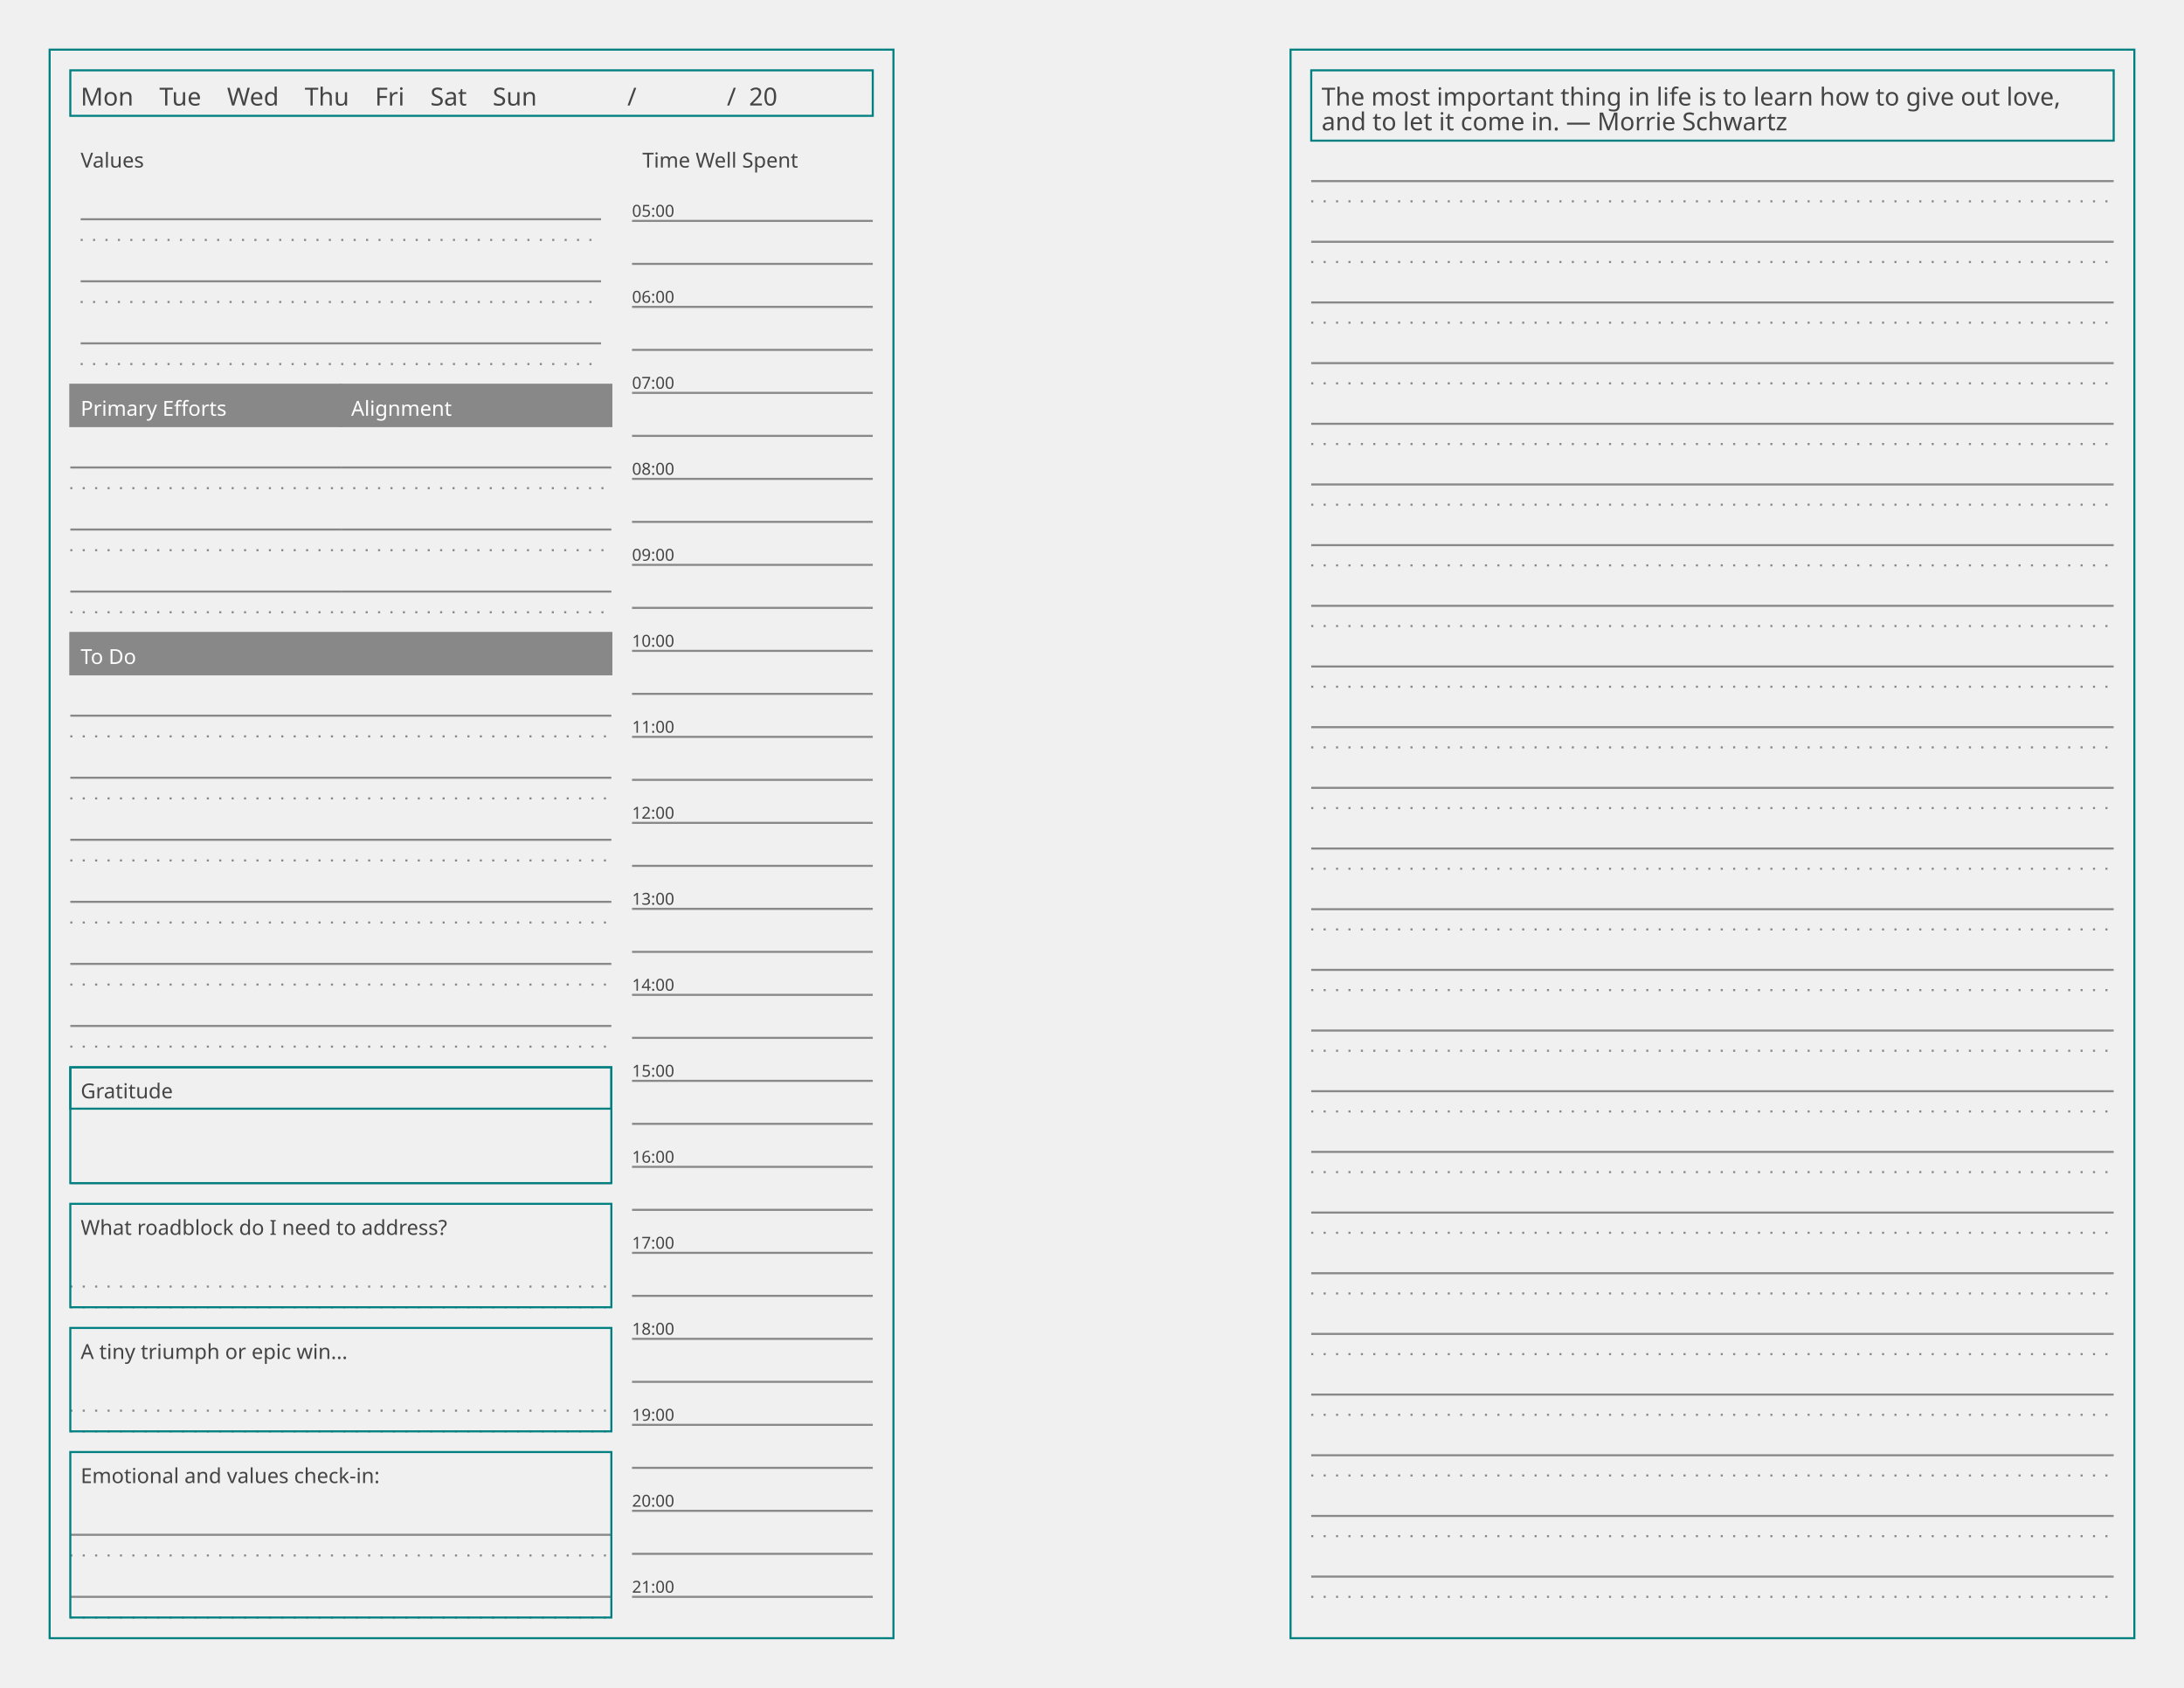
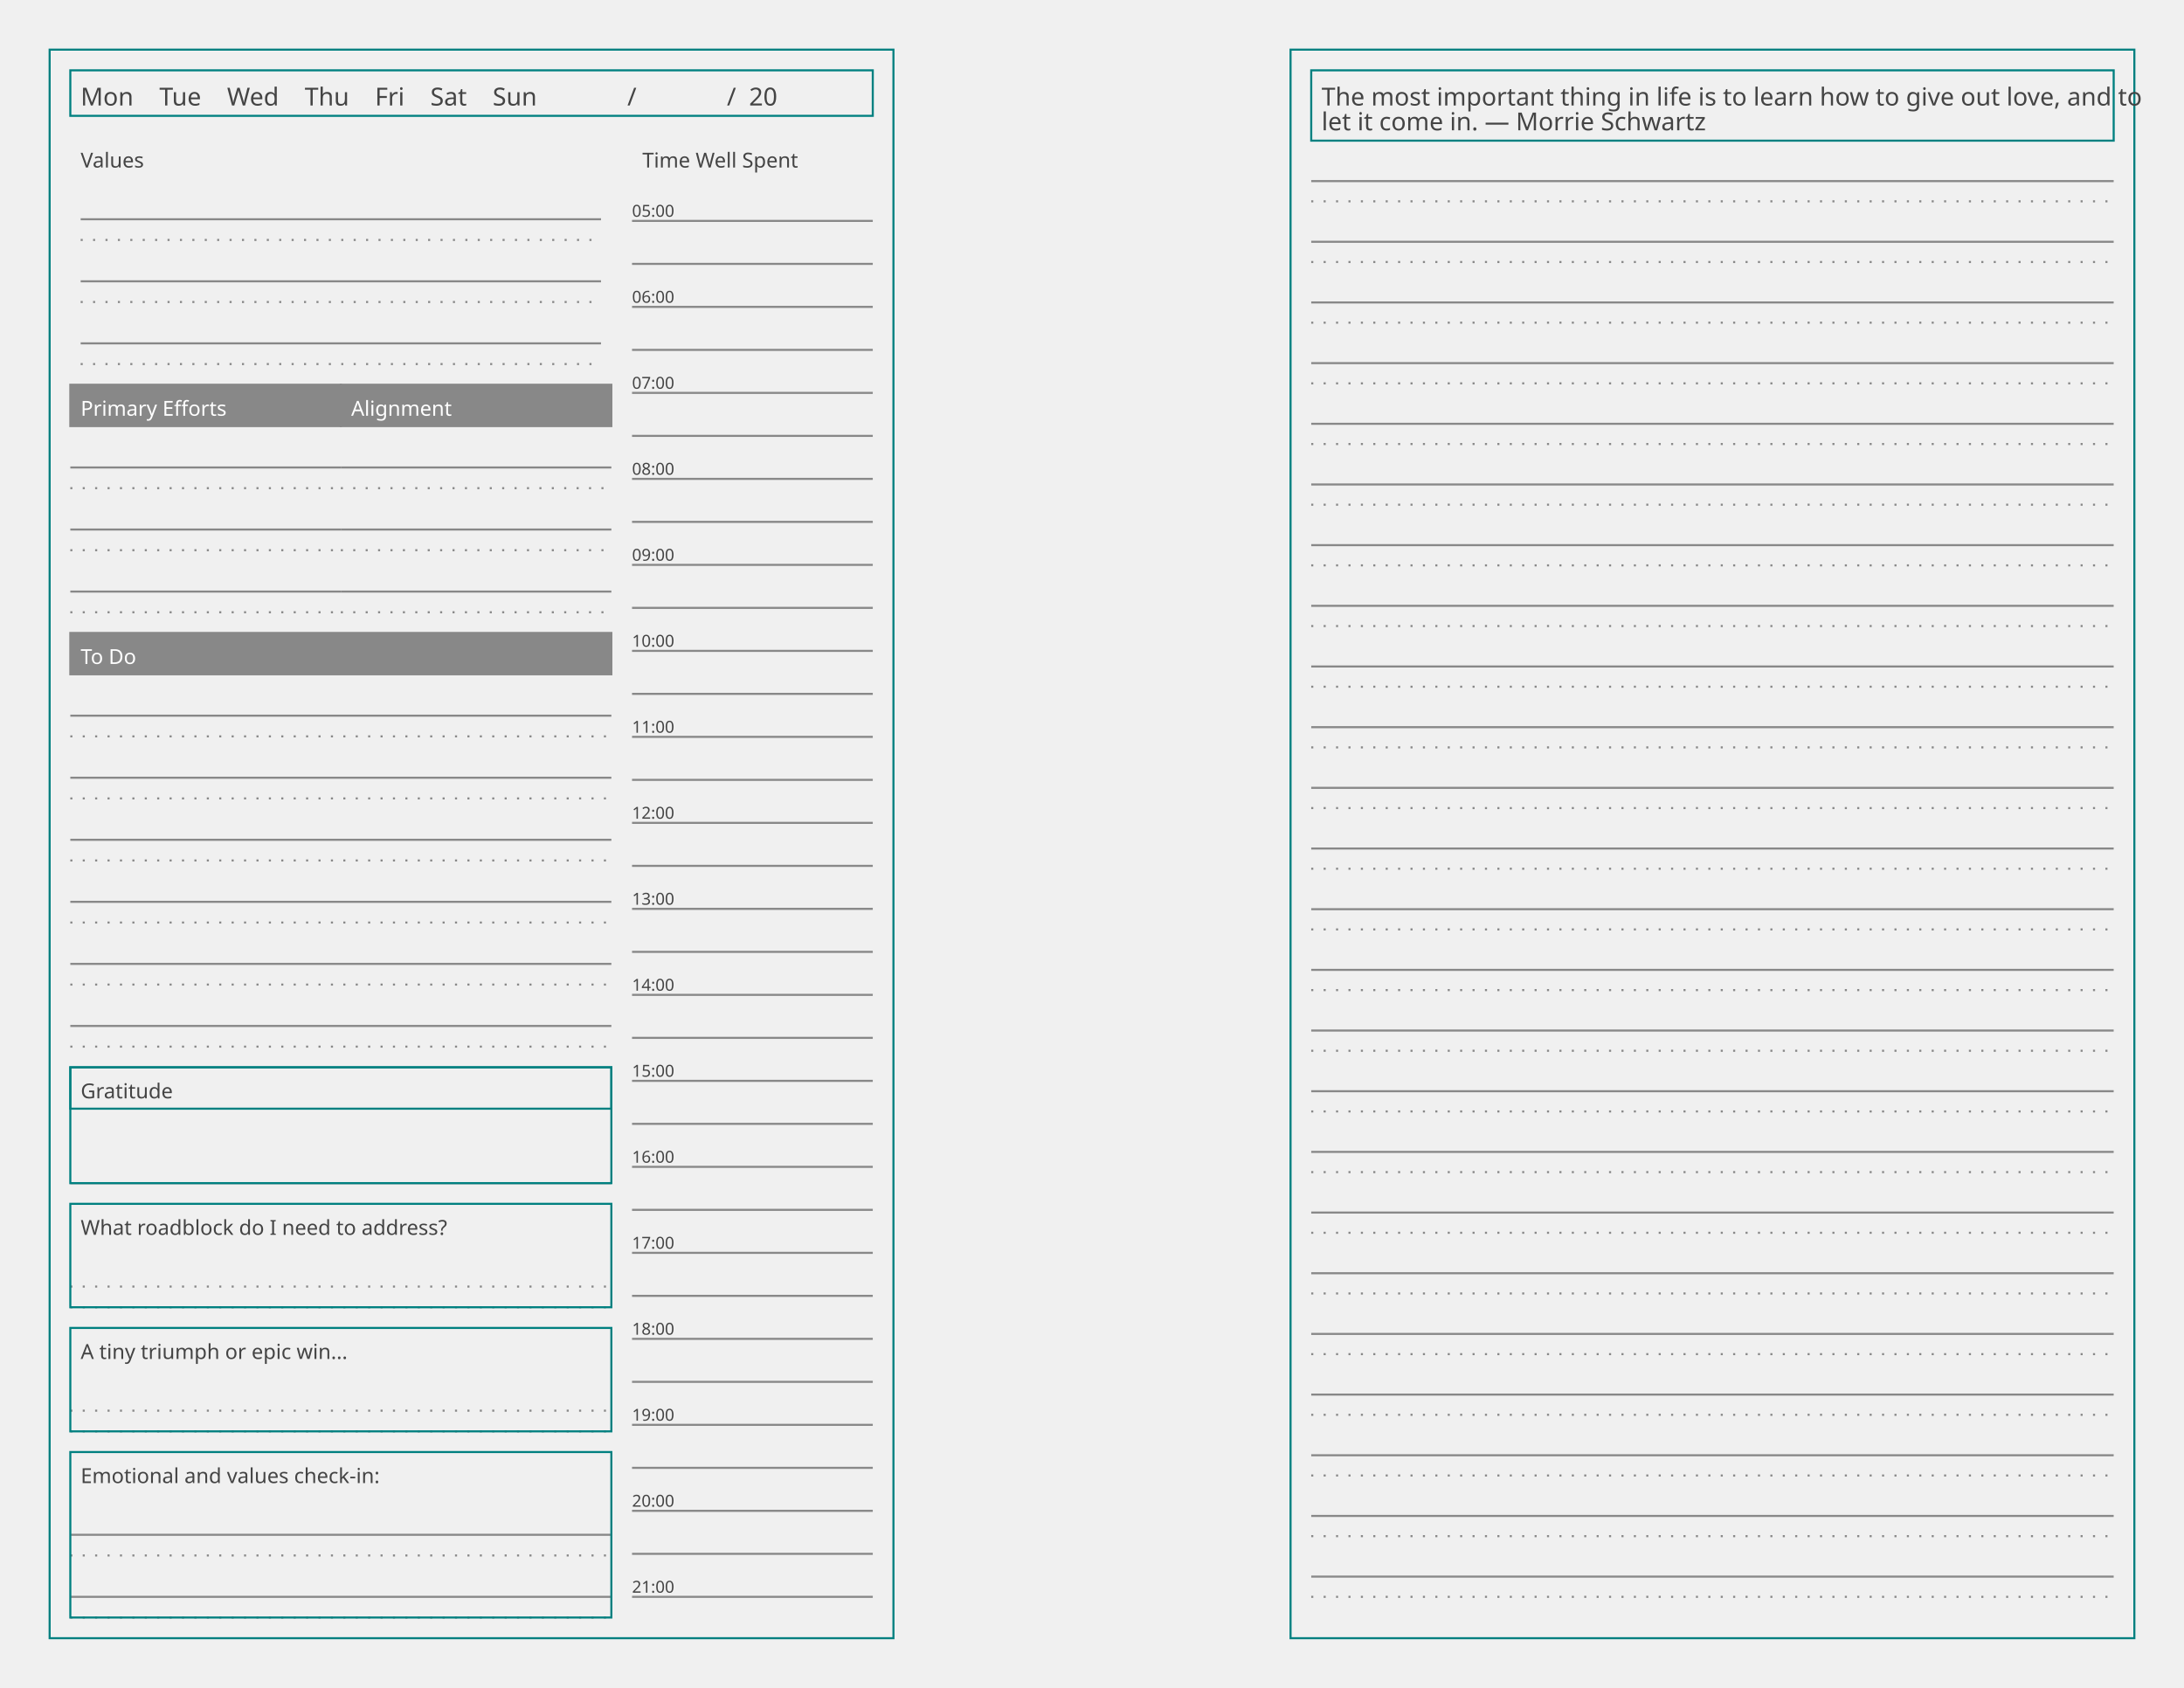
<svg xmlns="http://www.w3.org/2000/svg" baseProfile="tiny" height="8.5in" version="1.2" width="11in">
  <defs />
  <g transform="translate(24.0, 24.0)">
    <rect fill="none" height="768.0" stroke="#008080" width="408.0" x="0" y="0" />
    <g transform="translate(10, 10)">
      <rect fill="none" height="22" stroke="#008080" stroke-width="1" width="388.0" x="0" y="0" />
      <text alignment-baseline="text-after-edge" fill="#444444" font-family="Trebuchet MS" font-size="12" text-anchor="start" transform="translate(5,17)">Mon    Tue    Wed    Thu    Fri    Sat    Sun              /              /  20          </text>
    </g>
    <g transform="translate(10, 32)">
      <g transform="translate(0,10)">
        <g>
          <g transform="translate(0,0)">
            <text alignment-baseline="text-after-edge" fill="#444444" font-family="Ubuntu Mono" font-size="10" text-anchor="start" transform="translate(5,15)">Values</text>
          </g>
          <g transform="translate(0,20)">
            <g>
              <line stroke="#888888" stroke-dasharray="1,5" stroke-width="1" transform="translate(5,30.0)" x1="0" x2="251.6" y1="0" y2="0" />
              <line stroke="#888888" stroke-dasharray="1,5" stroke-width="1" transform="translate(5,60.0)" x1="0" x2="251.6" y1="0" y2="0" />
              <line stroke="#888888" stroke-dasharray="1,5" stroke-width="1" transform="translate(5,90.0)" x1="0" x2="251.6" y1="0" y2="0" />
            </g>
            <g>
              <line stroke="#888888" stroke-dasharray="1,0" stroke-width="1" transform="translate(5,20.0)" x1="0" x2="251.6" y1="0" y2="0" />
              <line stroke="#888888" stroke-dasharray="1,0" stroke-width="1" transform="translate(5,50.0)" x1="0" x2="251.6" y1="0" y2="0" />
              <line stroke="#888888" stroke-dasharray="1,0" stroke-width="1" transform="translate(5,80.0)" x1="0" x2="251.6" y1="0" y2="0" />
            </g>
          </g>
        </g>
      </g>
      <g transform="translate(0,130.0)">
        <g>
          <g transform="translate(0,0)">
            <g>
              <g transform="translate(0,0)">
                <rect fill="#888888" height="20" stroke="#888888" stroke-width="1" width="130.8" x="0" y="0" />
                <text alignment-baseline="text-after-edge" fill="#ffffff" font-family="Trebuchet MS" font-size="10" text-anchor="start" transform="translate(5,15)">Primary Efforts</text>
              </g>
              <g transform="translate(0,20)">
                <g>
                  <line stroke="#888888" stroke-dasharray="1,5" stroke-width="1" transform="translate(0,30.0)" x1="0" x2="130.8" y1="0" y2="0" />
                  <line stroke="#888888" stroke-dasharray="1,5" stroke-width="1" transform="translate(0,60.0)" x1="0" x2="130.8" y1="0" y2="0" />
                  <line stroke="#888888" stroke-dasharray="1,5" stroke-width="1" transform="translate(0,90.0)" x1="0" x2="130.8" y1="0" y2="0" />
                </g>
                <g>
                  <line stroke="#888888" stroke-dasharray="1,0" stroke-width="1" transform="translate(0,20.0)" x1="0" x2="130.8" y1="0" y2="0" />
                  <line stroke="#888888" stroke-dasharray="1,0" stroke-width="1" transform="translate(0,50.0)" x1="0" x2="130.8" y1="0" y2="0" />
                  <line stroke="#888888" stroke-dasharray="1,0" stroke-width="1" transform="translate(0,80.0)" x1="0" x2="130.8" y1="0" y2="0" />
                </g>
              </g>
            </g>
          </g>
          <g transform="translate(130.8,0)">
            <g>
              <g transform="translate(0,0)">
                <rect fill="#888888" height="20" stroke="#888888" stroke-width="1" width="130.8" x="0" y="0" />
                <text alignment-baseline="text-after-edge" fill="#ffffff" font-family="Trebuchet MS" font-size="10" text-anchor="start" transform="translate(5,15)">Alignment</text>
              </g>
              <g transform="translate(0,20)">
                <g>
                  <line stroke="#888888" stroke-dasharray="1,5" stroke-width="1" transform="translate(0,30.0)" x1="0" x2="130.8" y1="0" y2="0" />
                  <line stroke="#888888" stroke-dasharray="1,5" stroke-width="1" transform="translate(0,60.0)" x1="0" x2="130.8" y1="0" y2="0" />
                  <line stroke="#888888" stroke-dasharray="1,5" stroke-width="1" transform="translate(0,90.0)" x1="0" x2="130.8" y1="0" y2="0" />
                </g>
                <g>
                  <line stroke="#888888" stroke-dasharray="1,0" stroke-width="1" transform="translate(0,20.0)" x1="0" x2="130.8" y1="0" y2="0" />
                  <line stroke="#888888" stroke-dasharray="1,0" stroke-width="1" transform="translate(0,50.0)" x1="0" x2="130.8" y1="0" y2="0" />
                  <line stroke="#888888" stroke-dasharray="1,0" stroke-width="1" transform="translate(0,80.0)" x1="0" x2="130.8" y1="0" y2="0" />
                </g>
              </g>
            </g>
          </g>
        </g>
      </g>
      <g transform="translate(0,250.0)">
        <g>
          <g transform="translate(0,0)">
            <rect fill="#888888" height="20" stroke="#888888" stroke-width="1" width="261.6" x="0" y="0" />
            <text alignment-baseline="text-after-edge" fill="#ffffff" font-family="Ubuntu Mono" font-size="10" text-anchor="start" transform="translate(5,15)">To Do</text>
          </g>
          <g transform="translate(0,20)">
            <g>
              <line stroke="#888888" stroke-dasharray="1,5" stroke-width="1" transform="translate(0,30.0)" x1="0" x2="261.6" y1="0" y2="0" />
              <line stroke="#888888" stroke-dasharray="1,5" stroke-width="1" transform="translate(0,60.0)" x1="0" x2="261.6" y1="0" y2="0" />
              <line stroke="#888888" stroke-dasharray="1,5" stroke-width="1" transform="translate(0,90.0)" x1="0" x2="261.6" y1="0" y2="0" />
              <line stroke="#888888" stroke-dasharray="1,5" stroke-width="1" transform="translate(0,120.0)" x1="0" x2="261.6" y1="0" y2="0" />
              <line stroke="#888888" stroke-dasharray="1,5" stroke-width="1" transform="translate(0,150.0)" x1="0" x2="261.6" y1="0" y2="0" />
              <line stroke="#888888" stroke-dasharray="1,5" stroke-width="1" transform="translate(0,180.0)" x1="0" x2="261.6" y1="0" y2="0" />
            </g>
            <g>
              <line stroke="#888888" stroke-dasharray="1,0" stroke-width="1" transform="translate(0,20.0)" x1="0" x2="261.6" y1="0" y2="0" />
              <line stroke="#888888" stroke-dasharray="1,0" stroke-width="1" transform="translate(0,50.0)" x1="0" x2="261.6" y1="0" y2="0" />
              <line stroke="#888888" stroke-dasharray="1,0" stroke-width="1" transform="translate(0,80.0)" x1="0" x2="261.6" y1="0" y2="0" />
              <line stroke="#888888" stroke-dasharray="1,0" stroke-width="1" transform="translate(0,110.0)" x1="0" x2="261.6" y1="0" y2="0" />
              <line stroke="#888888" stroke-dasharray="1,0" stroke-width="1" transform="translate(0,140.0)" x1="0" x2="261.6" y1="0" y2="0" />
              <line stroke="#888888" stroke-dasharray="1,0" stroke-width="1" transform="translate(0,170.0)" x1="0" x2="261.6" y1="0" y2="0" />
            </g>
          </g>
        </g>
      </g>
      <g transform="translate(0,460.0)">
        <g>
          <g transform="translate(0,0)">
            <rect fill="none" height="20" stroke="#008080" stroke-width="1" width="261.6" x="0" y="0" />
            <text alignment-baseline="text-after-edge" fill="#444444" font-family="Trebuchet MS" font-size="10" text-anchor="start" transform="translate(5,15)">Gratitude</text>
          </g>
          <g transform="translate(0,20)">
            <line stroke="#888888" stroke-dasharray="1,0" stroke-width="1" transform="translate(0,36.0)" x1="0" x2="261.6" y1="0" y2="0" />
          </g>
        </g>
        <rect fill="none" height="56.0" stroke="#008080" stroke-width="1" width="261.6" x="0" y="0" />
      </g>
      <g transform="translate(0,526.0)">
        <g>
          <g transform="translate(0,0)">
            <text alignment-baseline="text-after-edge" fill="#444444" font-family="Ubuntu Mono" font-size="10" text-anchor="start" transform="translate(5,15)">What roadblock do I need to address?</text>
          </g>
          <g transform="translate(0,20)">
            <g>
              <line stroke="#888888" stroke-dasharray="1,5" stroke-width="1" transform="translate(0,30.0)" x1="0" x2="261.6" y1="0" y2="0" />
            </g>
            <g>
              <line stroke="#888888" stroke-dasharray="1,5" stroke-width="1" transform="translate(0,20.0)" x1="0" x2="261.6" y1="0" y2="0" />
            </g>
          </g>
        </g>
        <rect fill="none" height="50" stroke="#008080" stroke-width="1" width="261.6" x="0" y="0" />
      </g>
      <g transform="translate(0,586.0)">
        <g>
          <g transform="translate(0,0)">
            <text alignment-baseline="text-after-edge" fill="#444444" font-family="Ubuntu Mono" font-size="10" text-anchor="start" transform="translate(5,15)">A tiny triumph or epic win...</text>
          </g>
          <g transform="translate(0,20)">
            <g>
              <line stroke="#888888" stroke-dasharray="1,5" stroke-width="1" transform="translate(0,30.0)" x1="0" x2="261.6" y1="0" y2="0" />
            </g>
            <g>
              <line stroke="#888888" stroke-dasharray="1,5" stroke-width="1" transform="translate(0,20.0)" x1="0" x2="261.6" y1="0" y2="0" />
            </g>
          </g>
        </g>
        <rect fill="none" height="50" stroke="#008080" stroke-width="1" width="261.6" x="0" y="0" />
      </g>
      <g transform="translate(0,646.0)">
        <g>
          <g transform="translate(0,0)">
            <text alignment-baseline="text-after-edge" fill="#444444" font-family="Ubuntu Mono" font-size="10" text-anchor="start" transform="translate(5,15)">Emotional and values check-in:</text>
          </g>
          <g transform="translate(0,20)">
            <g>
              <line stroke="#888888" stroke-dasharray="1,5" stroke-width="1" transform="translate(0,30.0)" x1="0" x2="261.6" y1="0" y2="0" />
              <line stroke="#888888" stroke-dasharray="1,5" stroke-width="1" transform="translate(0,60.0)" x1="0" x2="261.6" y1="0" y2="0" />
            </g>
            <g>
              <line stroke="#888888" stroke-dasharray="1,0" stroke-width="1" transform="translate(0,20.0)" x1="0" x2="261.6" y1="0" y2="0" />
              <line stroke="#888888" stroke-dasharray="1,0" stroke-width="1" transform="translate(0,50.0)" x1="0" x2="261.6" y1="0" y2="0" />
            </g>
          </g>
        </g>
        <rect fill="none" height="80" stroke="#008080" stroke-width="1" width="261.6" x="0" y="0" />
      </g>
    </g>
    <g transform="translate(281.6,32)">
      <g>
        <rect fill="none" height="20" stroke="none" width="116.4" x="0" y="10" />
        <text alignment-baseline="text-after-edge" fill="#444444" font-family="Ubuntu Mono" font-size="10" text-anchor="start" x="5" y="25">Time Well Spent</text>
      </g>
      <g>
        <text alignment-baseline="text-after-edge" fill="#444444" font-family="Ubuntu Mono" font-size="8" text-anchor="start" x="0" y="48.788">05:00</text>
        <line stroke="#888888" x1="0" x2="116.4" y1="50.788" y2="50.788" />
        <line stroke="#888888" x1="0" x2="116.4" y1="71.576" y2="71.576" />
        <text alignment-baseline="text-after-edge" fill="#444444" font-family="Ubuntu Mono" font-size="8" text-anchor="start" x="0" y="90.364">06:00</text>
        <line stroke="#888888" x1="0" x2="116.4" y1="92.364" y2="92.364" />
        <line stroke="#888888" x1="0" x2="116.4" y1="113.152" y2="113.152" />
        <text alignment-baseline="text-after-edge" fill="#444444" font-family="Ubuntu Mono" font-size="8" text-anchor="start" x="0" y="131.939">07:00</text>
        <line stroke="#888888" x1="0" x2="116.4" y1="133.939" y2="133.939" />
        <line stroke="#888888" x1="0" x2="116.4" y1="154.727" y2="154.727" />
        <text alignment-baseline="text-after-edge" fill="#444444" font-family="Ubuntu Mono" font-size="8" text-anchor="start" x="0" y="173.515">08:00</text>
        <line stroke="#888888" x1="0" x2="116.4" y1="175.515" y2="175.515" />
        <line stroke="#888888" x1="0" x2="116.4" y1="196.303" y2="196.303" />
        <text alignment-baseline="text-after-edge" fill="#444444" font-family="Ubuntu Mono" font-size="8" text-anchor="start" x="0" y="215.091">09:00</text>
        <line stroke="#888888" x1="0" x2="116.4" y1="217.091" y2="217.091" />
        <line stroke="#888888" x1="0" x2="116.4" y1="237.879" y2="237.879" />
        <text alignment-baseline="text-after-edge" fill="#444444" font-family="Ubuntu Mono" font-size="8" text-anchor="start" x="0" y="256.667">10:00</text>
        <line stroke="#888888" x1="0" x2="116.4" y1="258.667" y2="258.667" />
        <line stroke="#888888" x1="0" x2="116.4" y1="279.455" y2="279.455" />
        <text alignment-baseline="text-after-edge" fill="#444444" font-family="Ubuntu Mono" font-size="8" text-anchor="start" x="0" y="298.242">11:00</text>
        <line stroke="#888888" x1="0" x2="116.4" y1="300.242" y2="300.242" />
        <line stroke="#888888" x1="0" x2="116.4" y1="321.03" y2="321.03" />
        <text alignment-baseline="text-after-edge" fill="#444444" font-family="Ubuntu Mono" font-size="8" text-anchor="start" x="0" y="339.818">12:00</text>
        <line stroke="#888888" x1="0" x2="116.4" y1="341.818" y2="341.818" />
        <line stroke="#888888" x1="0" x2="116.4" y1="362.606" y2="362.606" />
        <text alignment-baseline="text-after-edge" fill="#444444" font-family="Ubuntu Mono" font-size="8" text-anchor="start" x="0" y="381.394">13:00</text>
        <line stroke="#888888" x1="0" x2="116.4" y1="383.394" y2="383.394" />
        <line stroke="#888888" x1="0" x2="116.4" y1="404.182" y2="404.182" />
        <text alignment-baseline="text-after-edge" fill="#444444" font-family="Ubuntu Mono" font-size="8" text-anchor="start" x="0" y="422.97">14:00</text>
        <line stroke="#888888" x1="0" x2="116.4" y1="424.97" y2="424.97" />
        <line stroke="#888888" x1="0" x2="116.4" y1="445.758" y2="445.758" />
        <text alignment-baseline="text-after-edge" fill="#444444" font-family="Ubuntu Mono" font-size="8" text-anchor="start" x="0" y="464.545">15:00</text>
        <line stroke="#888888" x1="0" x2="116.4" y1="466.545" y2="466.545" />
        <line stroke="#888888" x1="0" x2="116.4" y1="487.333" y2="487.333" />
        <text alignment-baseline="text-after-edge" fill="#444444" font-family="Ubuntu Mono" font-size="8" text-anchor="start" x="0" y="506.121">16:00</text>
        <line stroke="#888888" x1="0" x2="116.4" y1="508.121" y2="508.121" />
        <line stroke="#888888" x1="0" x2="116.4" y1="528.909" y2="528.909" />
        <text alignment-baseline="text-after-edge" fill="#444444" font-family="Ubuntu Mono" font-size="8" text-anchor="start" x="0" y="547.697">17:00</text>
        <line stroke="#888888" x1="0" x2="116.4" y1="549.697" y2="549.697" />
        <line stroke="#888888" x1="0" x2="116.4" y1="570.485" y2="570.485" />
        <text alignment-baseline="text-after-edge" fill="#444444" font-family="Ubuntu Mono" font-size="8" text-anchor="start" x="0" y="589.273">18:00</text>
        <line stroke="#888888" x1="0" x2="116.4" y1="591.273" y2="591.273" />
        <line stroke="#888888" x1="0" x2="116.4" y1="612.061" y2="612.061" />
        <text alignment-baseline="text-after-edge" fill="#444444" font-family="Ubuntu Mono" font-size="8" text-anchor="start" x="0" y="630.848">19:00</text>
        <line stroke="#888888" x1="0" x2="116.4" y1="632.848" y2="632.848" />
        <line stroke="#888888" x1="0" x2="116.4" y1="653.636" y2="653.636" />
        <text alignment-baseline="text-after-edge" fill="#444444" font-family="Ubuntu Mono" font-size="8" text-anchor="start" x="0" y="672.424">20:00</text>
        <line stroke="#888888" x1="0" x2="116.4" y1="674.424" y2="674.424" />
        <line stroke="#888888" x1="0" x2="116.4" y1="695.212" y2="695.212" />
        <text alignment-baseline="text-after-edge" fill="#444444" font-family="Ubuntu Mono" font-size="8" text-anchor="start" x="0" y="714.0">21:00</text>
        <line stroke="#888888" x1="0" x2="116.4" y1="716.0" y2="716.0" />
      </g>
    </g>
  </g>
  <g transform="translate(624.0, 24.0)">
    <rect fill="none" height="768.0" stroke="#008080" width="408.0" x="0" y="0" />
    <g transform="translate(10, 10)">
      <rect fill="none" height="34" stroke="#008080" stroke-width="1" width="388.0" x="0" y="0" />
-       <text alignment-baseline="text-after-edge" fill="#444444" font-family="Trebuchet MS" font-size="12" text-anchor="start" transform="translate(5,17)">The most important thing in life is to learn how to give out love,</text>
-       <text alignment-baseline="text-after-edge" fill="#444444" font-family="Trebuchet MS" font-size="12" text-anchor="start" transform="translate(5,29)">and to let it come in. — Morrie Schwartz</text>
+       <text alignment-baseline="text-after-edge" fill="#444444" font-family="Trebuchet MS" font-size="12" text-anchor="start" transform="translate(5,17)">The most important thing in life is to learn how to give out love, and to</text>
+       <text alignment-baseline="text-after-edge" fill="#444444" font-family="Trebuchet MS" font-size="12" text-anchor="start" transform="translate(5,29)">let it come in. — Morrie Schwartz</text>
    </g>
    <g transform="translate(10, 44)">
      <g transform="translate(0,0)">
        <g>
          <line stroke="#888888" stroke-dasharray="1,5" stroke-width="1" transform="translate(0,29.33333)" x1="0" x2="388.0" y1="0" y2="0" />
          <line stroke="#888888" stroke-dasharray="1,5" stroke-width="1" transform="translate(0,58.66667)" x1="0" x2="388.0" y1="0" y2="0" />
          <line stroke="#888888" stroke-dasharray="1,5" stroke-width="1" transform="translate(0,88.0)" x1="0" x2="388.0" y1="0" y2="0" />
          <line stroke="#888888" stroke-dasharray="1,5" stroke-width="1" transform="translate(0,117.3333)" x1="0" x2="388.0" y1="0" y2="0" />
          <line stroke="#888888" stroke-dasharray="1,5" stroke-width="1" transform="translate(0,146.6667)" x1="0" x2="388.0" y1="0" y2="0" />
          <line stroke="#888888" stroke-dasharray="1,5" stroke-width="1" transform="translate(0,176.0)" x1="0" x2="388.0" y1="0" y2="0" />
          <line stroke="#888888" stroke-dasharray="1,5" stroke-width="1" transform="translate(0,205.3333)" x1="0" x2="388.0" y1="0" y2="0" />
          <line stroke="#888888" stroke-dasharray="1,5" stroke-width="1" transform="translate(0,234.6667)" x1="0" x2="388.0" y1="0" y2="0" />
          <line stroke="#888888" stroke-dasharray="1,5" stroke-width="1" transform="translate(0,264.0)" x1="0" x2="388.0" y1="0" y2="0" />
          <line stroke="#888888" stroke-dasharray="1,5" stroke-width="1" transform="translate(0,293.3333)" x1="0" x2="388.0" y1="0" y2="0" />
          <line stroke="#888888" stroke-dasharray="1,5" stroke-width="1" transform="translate(0,322.6667)" x1="0" x2="388.0" y1="0" y2="0" />
          <line stroke="#888888" stroke-dasharray="1,5" stroke-width="1" transform="translate(0,352)" x1="0" x2="388.0" y1="0" y2="0" />
          <line stroke="#888888" stroke-dasharray="1,5" stroke-width="1" transform="translate(0,381.3333)" x1="0" x2="388.0" y1="0" y2="0" />
          <line stroke="#888888" stroke-dasharray="1,5" stroke-width="1" transform="translate(0,410.6667)" x1="0" x2="388.0" y1="0" y2="0" />
          <line stroke="#888888" stroke-dasharray="1,5" stroke-width="1" transform="translate(0,440)" x1="0" x2="388.0" y1="0" y2="0" />
          <line stroke="#888888" stroke-dasharray="1,5" stroke-width="1" transform="translate(0,469.3333)" x1="0" x2="388.0" y1="0" y2="0" />
          <line stroke="#888888" stroke-dasharray="1,5" stroke-width="1" transform="translate(0,498.6667)" x1="0" x2="388.0" y1="0" y2="0" />
          <line stroke="#888888" stroke-dasharray="1,5" stroke-width="1" transform="translate(0,528)" x1="0" x2="388.0" y1="0" y2="0" />
          <line stroke="#888888" stroke-dasharray="1,5" stroke-width="1" transform="translate(0,557.3333)" x1="0" x2="388.0" y1="0" y2="0" />
          <line stroke="#888888" stroke-dasharray="1,5" stroke-width="1" transform="translate(0,586.6667)" x1="0" x2="388.0" y1="0" y2="0" />
          <line stroke="#888888" stroke-dasharray="1,5" stroke-width="1" transform="translate(0,616.0)" x1="0" x2="388.0" y1="0" y2="0" />
          <line stroke="#888888" stroke-dasharray="1,5" stroke-width="1" transform="translate(0,645.3333)" x1="0" x2="388.0" y1="0" y2="0" />
          <line stroke="#888888" stroke-dasharray="1,5" stroke-width="1" transform="translate(0,674.6667)" x1="0" x2="388.0" y1="0" y2="0" />
          <line stroke="#888888" stroke-dasharray="1,5" stroke-width="1" transform="translate(0,704)" x1="0" x2="388.0" y1="0" y2="0" />
        </g>
        <g>
          <line stroke="#888888" stroke-dasharray="1,0" stroke-width="1" transform="translate(0,19.55556)" x1="0" x2="388.0" y1="0" y2="0" />
          <line stroke="#888888" stroke-dasharray="1,0" stroke-width="1" transform="translate(0,48.88889)" x1="0" x2="388.0" y1="0" y2="0" />
          <line stroke="#888888" stroke-dasharray="1,0" stroke-width="1" transform="translate(0,78.22222)" x1="0" x2="388.0" y1="0" y2="0" />
          <line stroke="#888888" stroke-dasharray="1,0" stroke-width="1" transform="translate(0,107.5556)" x1="0" x2="388.0" y1="0" y2="0" />
          <line stroke="#888888" stroke-dasharray="1,0" stroke-width="1" transform="translate(0,136.8889)" x1="0" x2="388.0" y1="0" y2="0" />
          <line stroke="#888888" stroke-dasharray="1,0" stroke-width="1" transform="translate(0,166.2222)" x1="0" x2="388.0" y1="0" y2="0" />
          <line stroke="#888888" stroke-dasharray="1,0" stroke-width="1" transform="translate(0,195.5556)" x1="0" x2="388.0" y1="0" y2="0" />
          <line stroke="#888888" stroke-dasharray="1,0" stroke-width="1" transform="translate(0,224.8889)" x1="0" x2="388.0" y1="0" y2="0" />
          <line stroke="#888888" stroke-dasharray="1,0" stroke-width="1" transform="translate(0,254.2222)" x1="0" x2="388.0" y1="0" y2="0" />
          <line stroke="#888888" stroke-dasharray="1,0" stroke-width="1" transform="translate(0,283.5556)" x1="0" x2="388.0" y1="0" y2="0" />
          <line stroke="#888888" stroke-dasharray="1,0" stroke-width="1" transform="translate(0,312.8889)" x1="0" x2="388.0" y1="0" y2="0" />
          <line stroke="#888888" stroke-dasharray="1,0" stroke-width="1" transform="translate(0,342.2222)" x1="0" x2="388.0" y1="0" y2="0" />
          <line stroke="#888888" stroke-dasharray="1,0" stroke-width="1" transform="translate(0,371.5556)" x1="0" x2="388.0" y1="0" y2="0" />
          <line stroke="#888888" stroke-dasharray="1,0" stroke-width="1" transform="translate(0,400.8889)" x1="0" x2="388.0" y1="0" y2="0" />
          <line stroke="#888888" stroke-dasharray="1,0" stroke-width="1" transform="translate(0,430.2222)" x1="0" x2="388.0" y1="0" y2="0" />
          <line stroke="#888888" stroke-dasharray="1,0" stroke-width="1" transform="translate(0,459.5556)" x1="0" x2="388.0" y1="0" y2="0" />
          <line stroke="#888888" stroke-dasharray="1,0" stroke-width="1" transform="translate(0,488.8889)" x1="0" x2="388.0" y1="0" y2="0" />
          <line stroke="#888888" stroke-dasharray="1,0" stroke-width="1" transform="translate(0,518.2222)" x1="0" x2="388.0" y1="0" y2="0" />
          <line stroke="#888888" stroke-dasharray="1,0" stroke-width="1" transform="translate(0,547.5556)" x1="0" x2="388.0" y1="0" y2="0" />
          <line stroke="#888888" stroke-dasharray="1,0" stroke-width="1" transform="translate(0,576.8889)" x1="0" x2="388.0" y1="0" y2="0" />
          <line stroke="#888888" stroke-dasharray="1,0" stroke-width="1" transform="translate(0,606.2222)" x1="0" x2="388.0" y1="0" y2="0" />
          <line stroke="#888888" stroke-dasharray="1,0" stroke-width="1" transform="translate(0,635.5556)" x1="0" x2="388.0" y1="0" y2="0" />
          <line stroke="#888888" stroke-dasharray="1,0" stroke-width="1" transform="translate(0,664.8889)" x1="0" x2="388.0" y1="0" y2="0" />
          <line stroke="#888888" stroke-dasharray="1,0" stroke-width="1" transform="translate(0,694.2222)" x1="0" x2="388.0" y1="0" y2="0" />
        </g>
      </g>
    </g>
  </g>
</svg>
